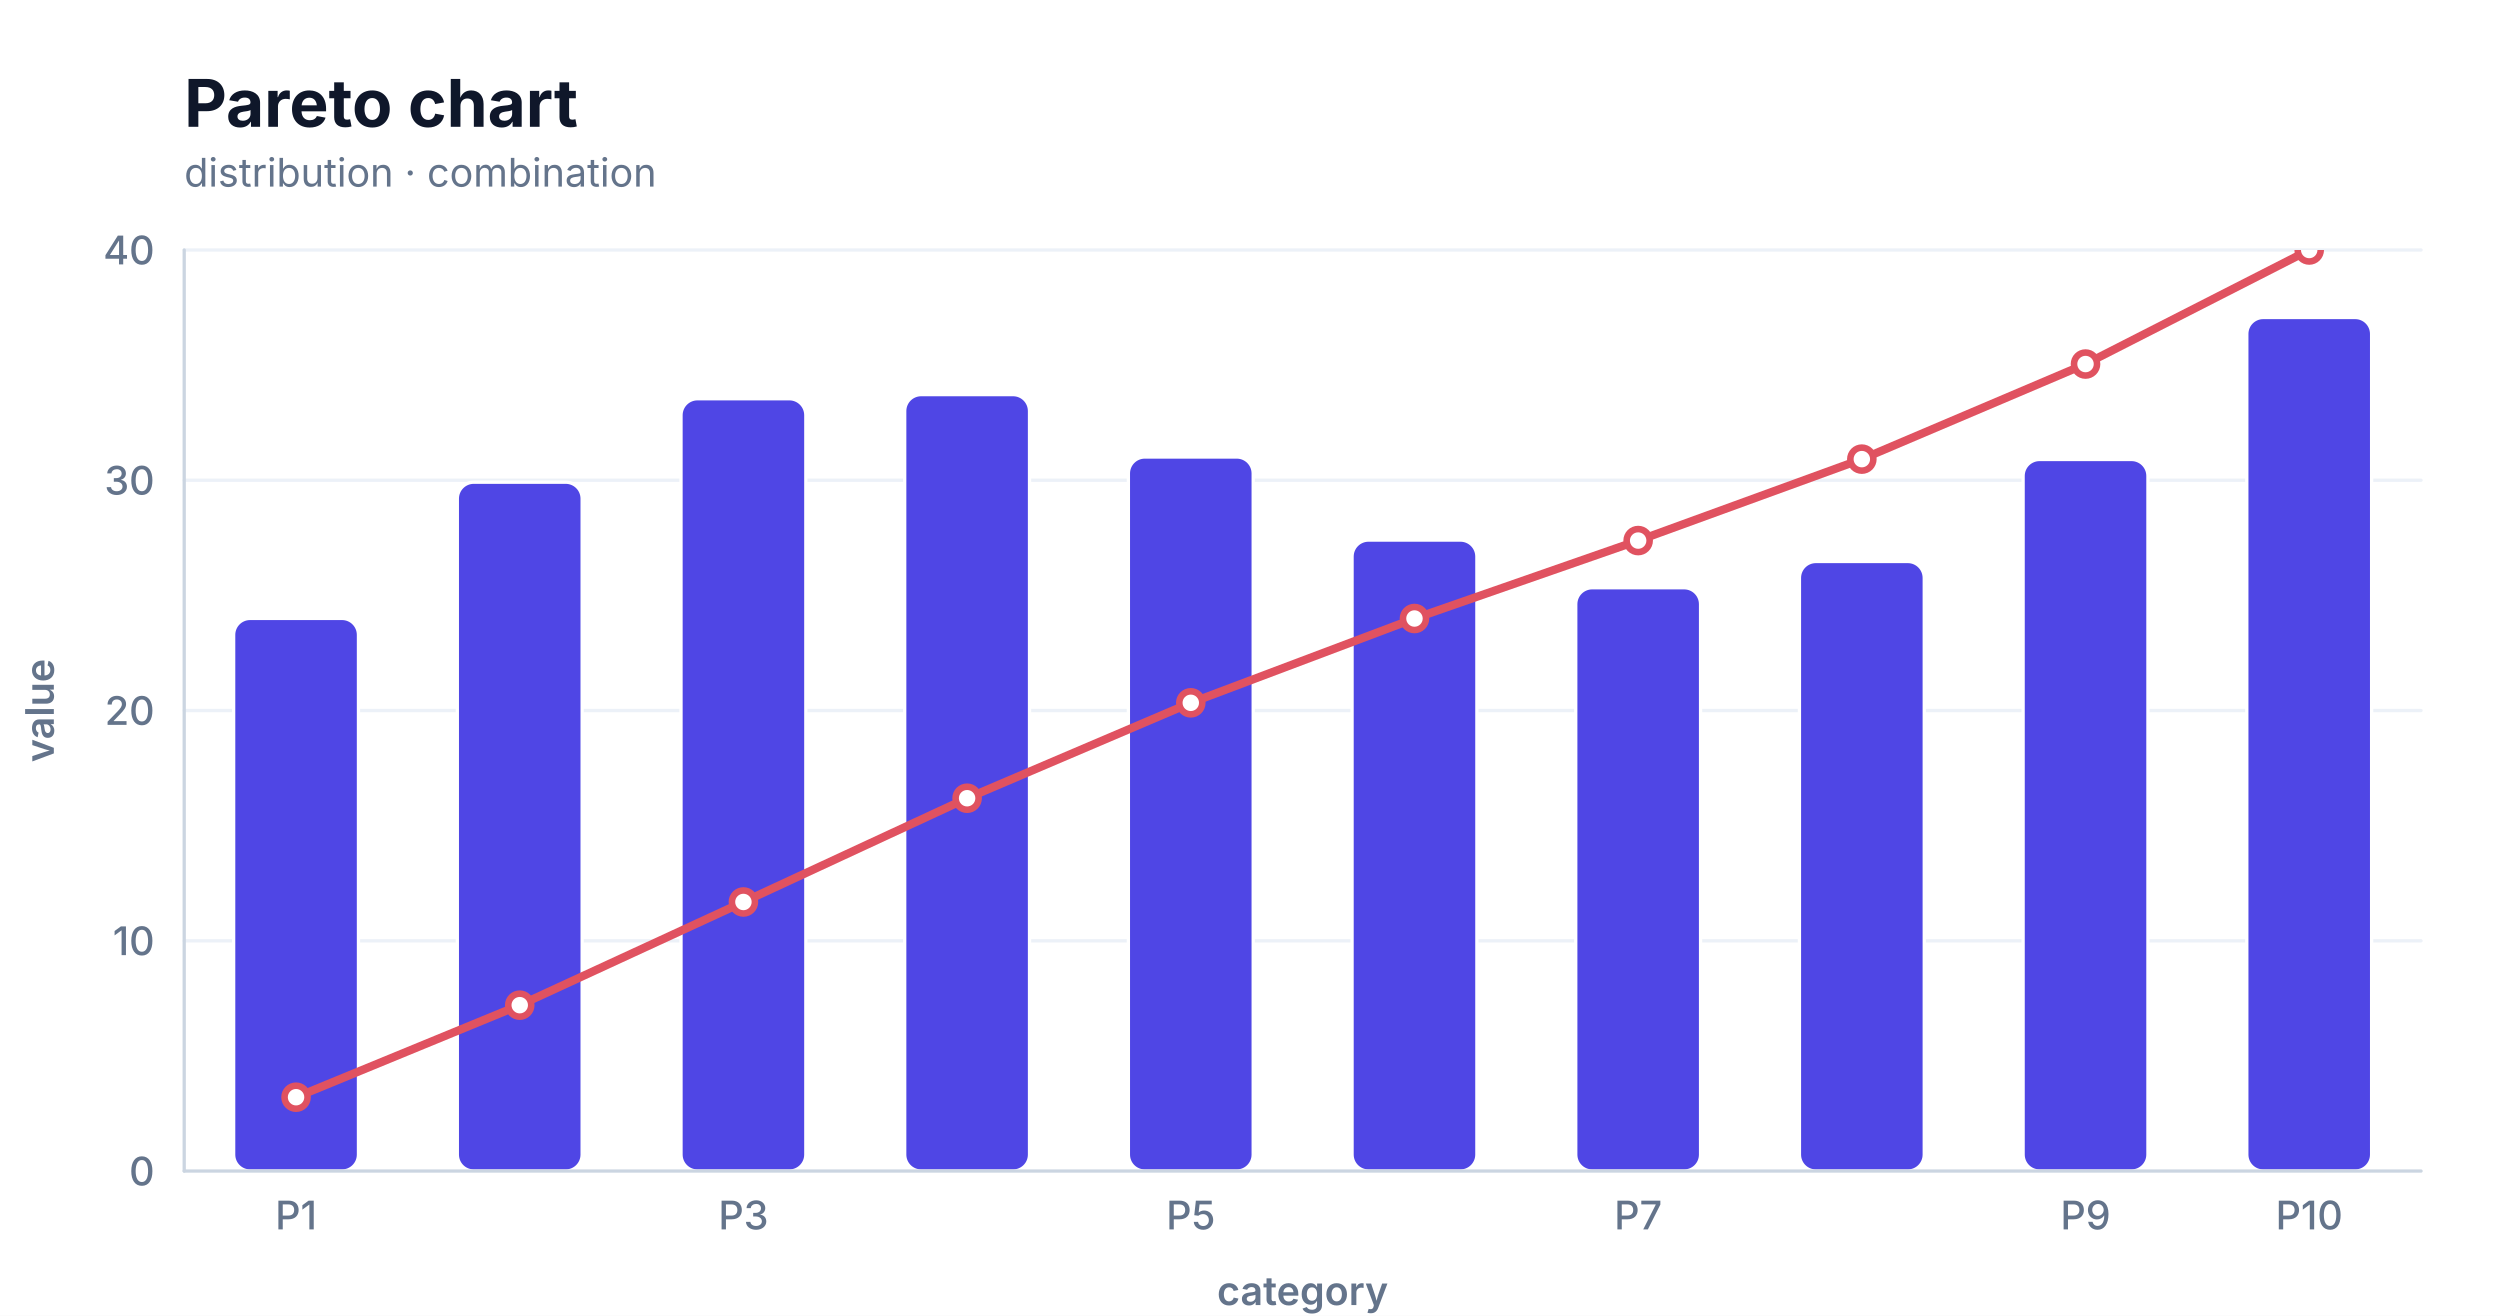
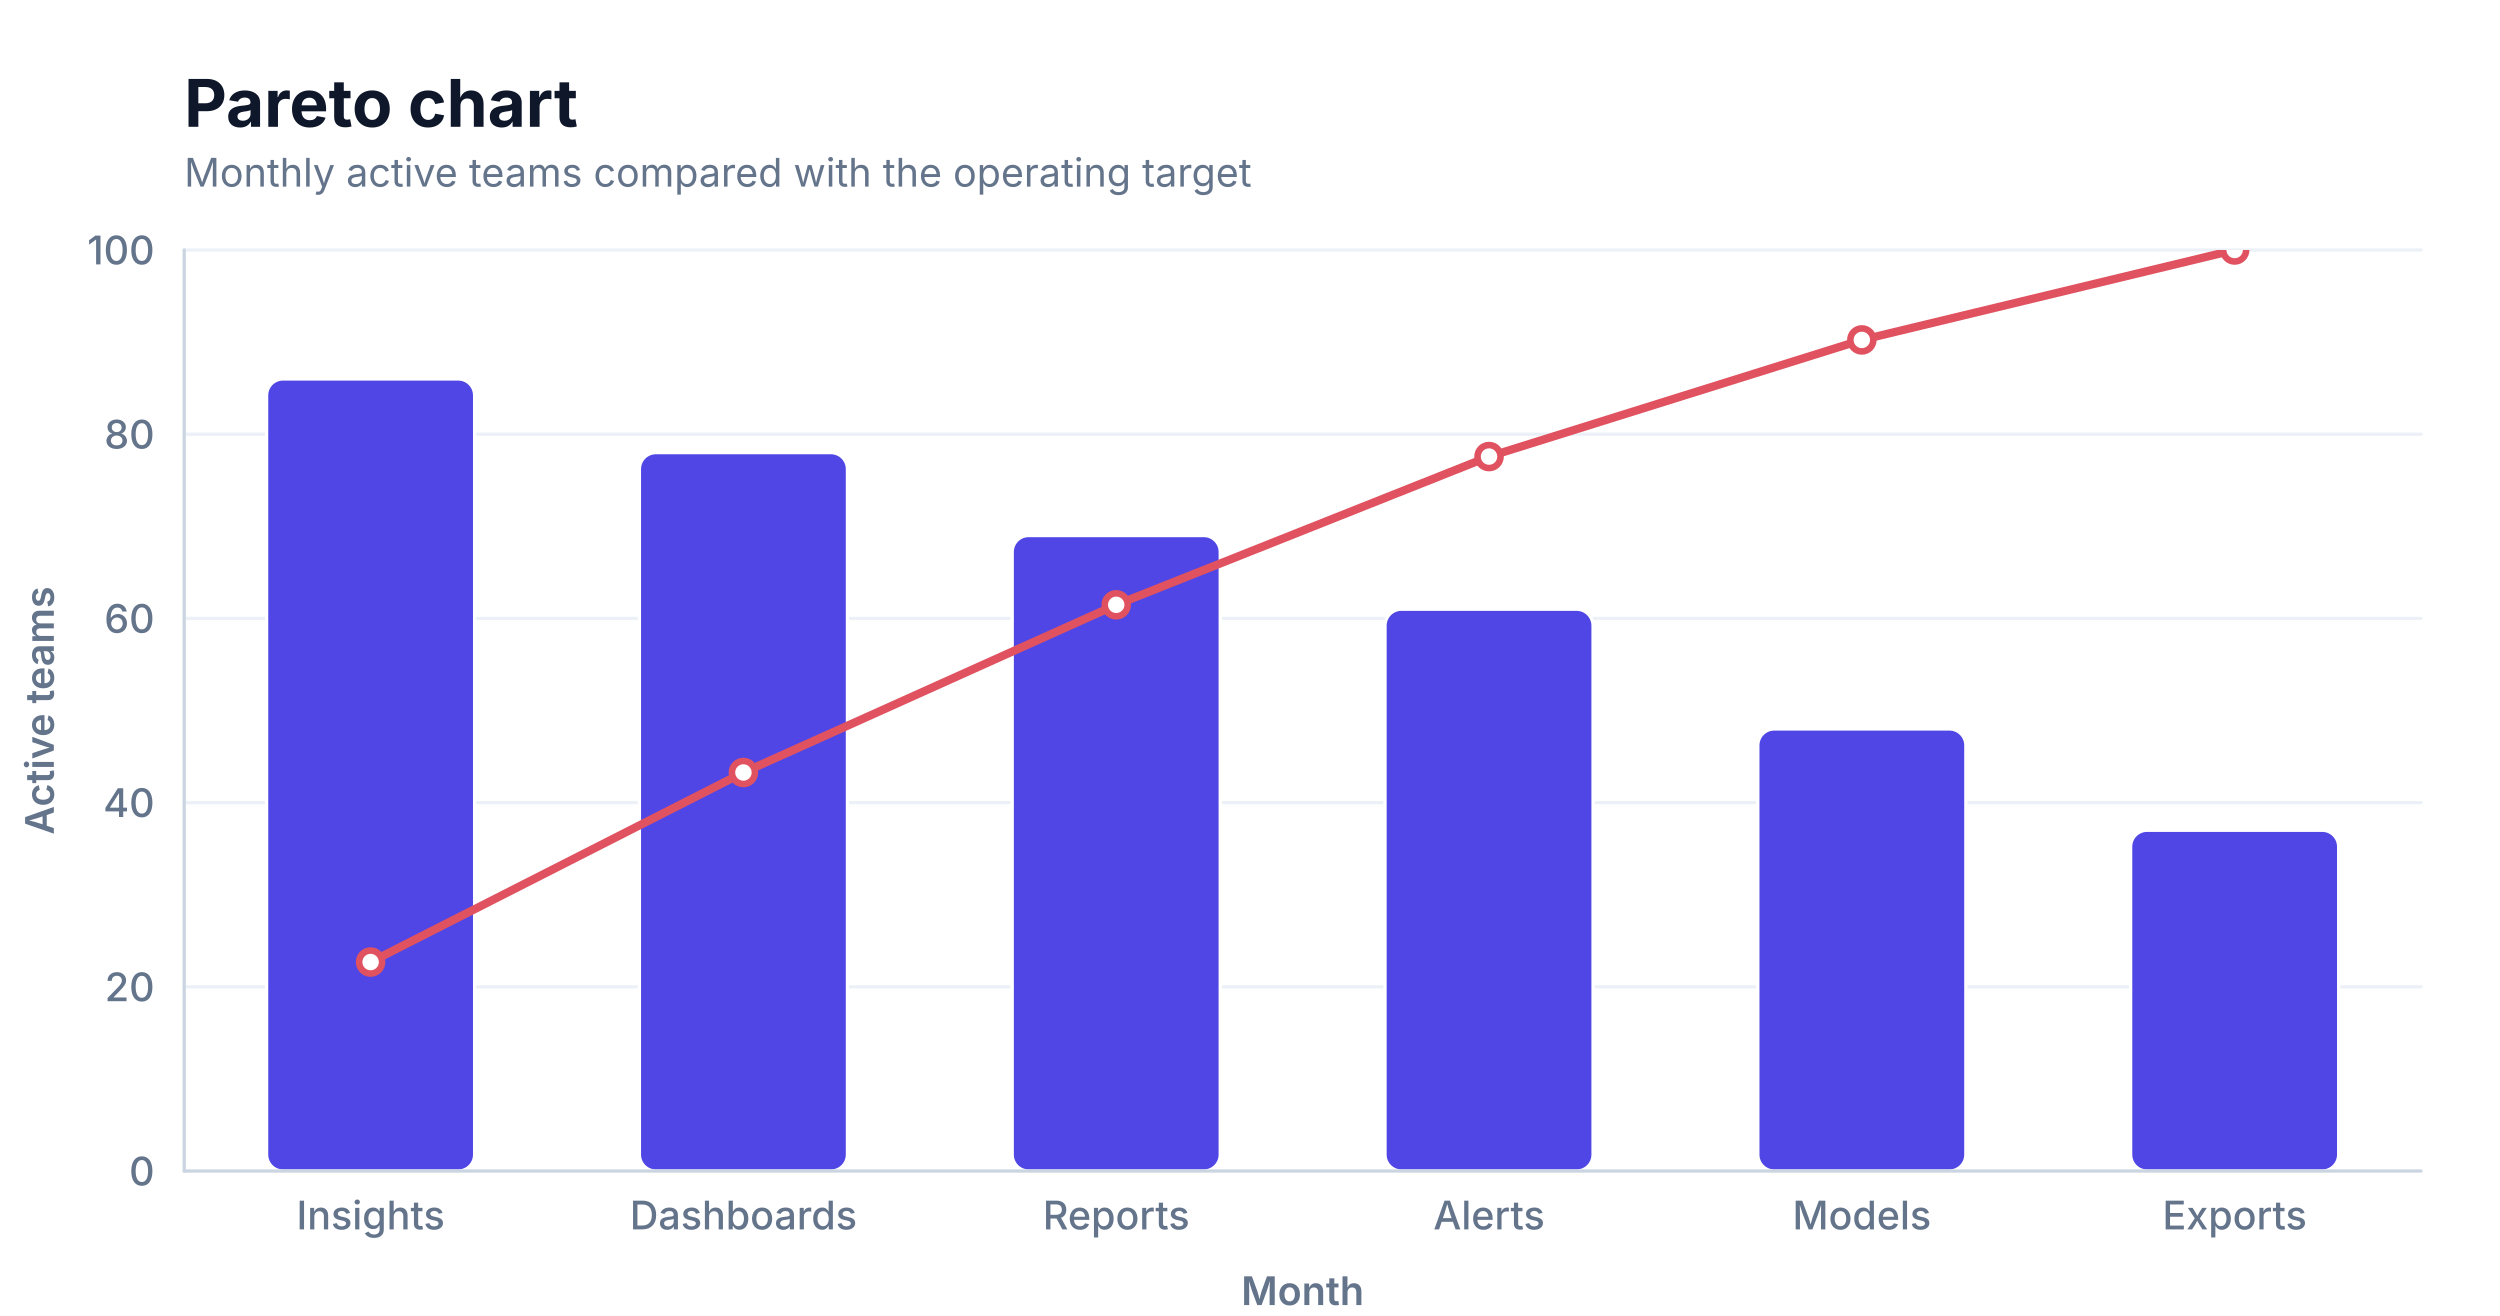
<svg xmlns="http://www.w3.org/2000/svg" width="760" height="400" viewBox="0 0 760 400" role="img" aria-labelledby="title description">
  <defs>
    <clipPath id="clip-1">
      <rect x="56" y="76" width="680" height="280" />
    </clipPath>
  </defs>
  <rect width="100%" height="100%" fill="#ffffff" />
  <g data-scene-node="scene:root">
-     <line data-scene-node="axis-y:grid:1" opacity="0.82" x1="56" y1="286" x2="736" y2="286" fill="none" stroke="#e8eef6" stroke-width="1" stroke-linecap="round" />
-     <line data-scene-node="axis-y:grid:2" opacity="0.82" x1="56" y1="216" x2="736" y2="216" fill="none" stroke="#e8eef6" stroke-width="1" stroke-linecap="round" />
-     <line data-scene-node="axis-y:grid:3" opacity="0.82" x1="56" y1="146" x2="736" y2="146" fill="none" stroke="#e8eef6" stroke-width="1" stroke-linecap="round" />
-     <line data-scene-node="axis-y:grid:4" opacity="0.82" x1="56" y1="76" x2="736" y2="76" fill="none" stroke="#e8eef6" stroke-width="1" stroke-linecap="round" />
+     <line data-scene-node="axis-y:grid:1" opacity="0.82" x1="56" y1="300" x2="736" y2="300" fill="none" stroke="#e8eef6" stroke-width="1" stroke-linecap="round" />
+     <line data-scene-node="axis-y:grid:2" opacity="0.82" x1="56" y1="244" x2="736" y2="244" fill="none" stroke="#e8eef6" stroke-width="1" stroke-linecap="round" />
+     <line data-scene-node="axis-y:grid:3" opacity="0.82" x1="56" y1="188" x2="736" y2="188" fill="none" stroke="#e8eef6" stroke-width="1" stroke-linecap="round" />
+     <line data-scene-node="axis-y:grid:4" opacity="0.82" x1="56" y1="132" x2="736" y2="132" fill="none" stroke="#e8eef6" stroke-width="1" stroke-linecap="round" />
+     <line data-scene-node="axis-y:grid:5" opacity="0.82" x1="56" y1="76" x2="736" y2="76" fill="none" stroke="#e8eef6" stroke-width="1" stroke-linecap="round" />
    <g data-scene-node="layer-0:group" clip-path="url(#clip-1)">
-       <rect data-scene-node="layer-0:pareto-bar:0" x="71.028" y="188" width="37.944" height="168" rx="5" fill="#4f46e5" stroke="#ffffff" stroke-width="1" />
-       <rect data-scene-node="layer-0:pareto-bar:1" x="139.028" y="146.59" width="37.944" height="209.41" rx="5" fill="#4f46e5" stroke="#ffffff" stroke-width="1" />
-       <rect data-scene-node="layer-0:pareto-bar:2" x="207.028" y="121.219" width="37.944" height="234.781" rx="5" fill="#4f46e5" stroke="#ffffff" stroke-width="1" />
-       <rect data-scene-node="layer-0:pareto-bar:3" x="275.028" y="119.962" width="37.944" height="236.038" rx="5" fill="#4f46e5" stroke="#ffffff" stroke-width="1" />
-       <rect data-scene-node="layer-0:pareto-bar:4" x="343.028" y="138.928" width="37.944" height="217.072" rx="5" fill="#4f46e5" stroke="#ffffff" stroke-width="1" />
-       <rect data-scene-node="layer-0:pareto-bar:5" x="411.028" y="164.184" width="37.944" height="191.816" rx="5" fill="#4f46e5" stroke="#ffffff" stroke-width="1" />
-       <rect data-scene-node="layer-0:pareto-bar:6" x="479.028" y="178.676" width="37.944" height="177.324" rx="5" fill="#4f46e5" stroke="#ffffff" stroke-width="1" />
-       <rect data-scene-node="layer-0:pareto-bar:7" x="547.028" y="170.694" width="37.944" height="185.306" rx="5" fill="#4f46e5" stroke="#ffffff" stroke-width="1" />
-       <rect data-scene-node="layer-0:pareto-bar:8" x="615.028" y="139.682" width="37.944" height="216.318" rx="5" fill="#4f46e5" stroke="#ffffff" stroke-width="1" />
-       <rect data-scene-node="layer-0:pareto-bar:9" x="683.028" y="96.518" width="37.944" height="259.482" rx="5" fill="#4f46e5" stroke="#ffffff" stroke-width="1" />
-       <path data-scene-node="layer-0:pareto-line" d="M 90 333.552 L 158 305.572 L 226 274.201 L 294 242.662 L 362 213.658 L 430 188.028 L 498 164.335 L 566 139.575 L 634 110.671 L 702 76" fill="none" stroke="#e05260" stroke-width="2.5" stroke-linecap="round" stroke-linejoin="round" />
-       <circle data-scene-node="layer-0:pareto-point:0" cx="90" cy="333.552" r="3.5" fill="#ffffff" stroke="#e05260" stroke-width="2" />
-       <circle data-scene-node="layer-0:pareto-point:1" cx="158" cy="305.572" r="3.5" fill="#ffffff" stroke="#e05260" stroke-width="2" />
-       <circle data-scene-node="layer-0:pareto-point:2" cx="226" cy="274.201" r="3.5" fill="#ffffff" stroke="#e05260" stroke-width="2" />
-       <circle data-scene-node="layer-0:pareto-point:3" cx="294" cy="242.662" r="3.5" fill="#ffffff" stroke="#e05260" stroke-width="2" />
-       <circle data-scene-node="layer-0:pareto-point:4" cx="362" cy="213.658" r="3.5" fill="#ffffff" stroke="#e05260" stroke-width="2" />
-       <circle data-scene-node="layer-0:pareto-point:5" cx="430" cy="188.028" r="3.5" fill="#ffffff" stroke="#e05260" stroke-width="2" />
-       <circle data-scene-node="layer-0:pareto-point:6" cx="498" cy="164.335" r="3.5" fill="#ffffff" stroke="#e05260" stroke-width="2" />
-       <circle data-scene-node="layer-0:pareto-point:7" cx="566" cy="139.575" r="3.5" fill="#ffffff" stroke="#e05260" stroke-width="2" />
-       <circle data-scene-node="layer-0:pareto-point:8" cx="634" cy="110.671" r="3.5" fill="#ffffff" stroke="#e05260" stroke-width="2" />
-       <circle data-scene-node="layer-0:pareto-point:9" cx="702" cy="76" r="3.5" fill="#ffffff" stroke="#e05260" stroke-width="2" />
+       <rect data-scene-node="layer-0:pareto-bar:0" x="81.047" y="115.2" width="63.24" height="240.8" rx="5" fill="#4f46e5" stroke="#ffffff" stroke-width="1" />
+       <rect data-scene-node="layer-0:pareto-bar:1" x="194.38" y="137.6" width="63.24" height="218.4" rx="5" fill="#4f46e5" stroke="#ffffff" stroke-width="1" />
+       <rect data-scene-node="layer-0:pareto-bar:2" x="307.713" y="162.8" width="63.24" height="193.2" rx="5" fill="#4f46e5" stroke="#ffffff" stroke-width="1" />
+       <rect data-scene-node="layer-0:pareto-bar:3" x="421.047" y="185.2" width="63.24" height="170.8" rx="5" fill="#4f46e5" stroke="#ffffff" stroke-width="1" />
+       <rect data-scene-node="layer-0:pareto-bar:4" x="534.38" y="221.6" width="63.24" height="134.4" rx="5" fill="#4f46e5" stroke="#ffffff" stroke-width="1" />
+       <rect data-scene-node="layer-0:pareto-bar:5" x="647.713" y="252.4" width="63.24" height="103.6" rx="5" fill="#4f46e5" stroke="#ffffff" stroke-width="1" />
+       <path data-scene-node="layer-0:pareto-line" d="M 112.667 292.464 L 226 234.839 L 339.333 183.863 L 452.667 138.797 L 566 103.335 L 679.333 76" fill="none" stroke="#e05260" stroke-width="2.5" stroke-linecap="round" stroke-linejoin="round" />
+       <circle data-scene-node="layer-0:pareto-point:0" cx="112.667" cy="292.464" r="3.5" fill="#ffffff" stroke="#e05260" stroke-width="2" />
+       <circle data-scene-node="layer-0:pareto-point:1" cx="226" cy="234.839" r="3.5" fill="#ffffff" stroke="#e05260" stroke-width="2" />
+       <circle data-scene-node="layer-0:pareto-point:2" cx="339.333" cy="183.863" r="3.5" fill="#ffffff" stroke="#e05260" stroke-width="2" />
+       <circle data-scene-node="layer-0:pareto-point:3" cx="452.667" cy="138.797" r="3.5" fill="#ffffff" stroke="#e05260" stroke-width="2" />
+       <circle data-scene-node="layer-0:pareto-point:4" cx="566" cy="103.335" r="3.5" fill="#ffffff" stroke="#e05260" stroke-width="2" />
+       <circle data-scene-node="layer-0:pareto-point:5" cx="679.333" cy="76" r="3.5" fill="#ffffff" stroke="#e05260" stroke-width="2" />
    </g>
    <line data-scene-node="axis-x:line" x1="56" y1="356" x2="736" y2="356" fill="none" stroke="#cbd5e1" stroke-width="1" stroke-linecap="round" />
    <line data-scene-node="axis-y:line" x1="56" y1="76" x2="56" y2="356" fill="none" stroke="#cbd5e1" stroke-width="1" stroke-linecap="round" />
-     <text data-scene-node="axis-x:label:0" x="90" y="365" fill="#64748b" font-family="Inter, ui-sans-serif, system-ui, -apple-system, BlinkMacSystemFont, &quot;Segoe UI&quot;, sans-serif" font-size="12" font-weight="500" text-anchor="middle" dominant-baseline="text-before-edge">P1</text>
-     <text data-scene-node="axis-x:label:1" x="226" y="365" fill="#64748b" font-family="Inter, ui-sans-serif, system-ui, -apple-system, BlinkMacSystemFont, &quot;Segoe UI&quot;, sans-serif" font-size="12" font-weight="500" text-anchor="middle" dominant-baseline="text-before-edge">P3</text>
-     <text data-scene-node="axis-x:label:2" x="362" y="365" fill="#64748b" font-family="Inter, ui-sans-serif, system-ui, -apple-system, BlinkMacSystemFont, &quot;Segoe UI&quot;, sans-serif" font-size="12" font-weight="500" text-anchor="middle" dominant-baseline="text-before-edge">P5</text>
-     <text data-scene-node="axis-x:label:3" x="498" y="365" fill="#64748b" font-family="Inter, ui-sans-serif, system-ui, -apple-system, BlinkMacSystemFont, &quot;Segoe UI&quot;, sans-serif" font-size="12" font-weight="500" text-anchor="middle" dominant-baseline="text-before-edge">P7</text>
-     <text data-scene-node="axis-x:label:4" x="634" y="365" fill="#64748b" font-family="Inter, ui-sans-serif, system-ui, -apple-system, BlinkMacSystemFont, &quot;Segoe UI&quot;, sans-serif" font-size="12" font-weight="500" text-anchor="middle" dominant-baseline="text-before-edge">P9</text>
-     <text data-scene-node="axis-x:label:5" x="702" y="365" fill="#64748b" font-family="Inter, ui-sans-serif, system-ui, -apple-system, BlinkMacSystemFont, &quot;Segoe UI&quot;, sans-serif" font-size="12" font-weight="500" text-anchor="middle" dominant-baseline="text-before-edge">P10</text>
-     <text data-scene-node="axis-x:title" x="396" y="388" fill="#64748b" font-family="Inter, ui-sans-serif, system-ui, -apple-system, BlinkMacSystemFont, &quot;Segoe UI&quot;, sans-serif" font-size="12" font-weight="600" text-anchor="middle" dominant-baseline="text-before-edge">category</text>
+     <text data-scene-node="axis-x:label:0" x="112.667" y="365" fill="#64748b" font-family="Inter, ui-sans-serif, system-ui, -apple-system, BlinkMacSystemFont, &quot;Segoe UI&quot;, sans-serif" font-size="12" font-weight="500" text-anchor="middle" dominant-baseline="text-before-edge">Insights</text>
+     <text data-scene-node="axis-x:label:1" x="226" y="365" fill="#64748b" font-family="Inter, ui-sans-serif, system-ui, -apple-system, BlinkMacSystemFont, &quot;Segoe UI&quot;, sans-serif" font-size="12" font-weight="500" text-anchor="middle" dominant-baseline="text-before-edge">Dashboards</text>
+     <text data-scene-node="axis-x:label:2" x="339.333" y="365" fill="#64748b" font-family="Inter, ui-sans-serif, system-ui, -apple-system, BlinkMacSystemFont, &quot;Segoe UI&quot;, sans-serif" font-size="12" font-weight="500" text-anchor="middle" dominant-baseline="text-before-edge">Reports</text>
+     <text data-scene-node="axis-x:label:3" x="452.667" y="365" fill="#64748b" font-family="Inter, ui-sans-serif, system-ui, -apple-system, BlinkMacSystemFont, &quot;Segoe UI&quot;, sans-serif" font-size="12" font-weight="500" text-anchor="middle" dominant-baseline="text-before-edge">Alerts</text>
+     <text data-scene-node="axis-x:label:4" x="566" y="365" fill="#64748b" font-family="Inter, ui-sans-serif, system-ui, -apple-system, BlinkMacSystemFont, &quot;Segoe UI&quot;, sans-serif" font-size="12" font-weight="500" text-anchor="middle" dominant-baseline="text-before-edge">Models</text>
+     <text data-scene-node="axis-x:label:5" x="679.333" y="365" fill="#64748b" font-family="Inter, ui-sans-serif, system-ui, -apple-system, BlinkMacSystemFont, &quot;Segoe UI&quot;, sans-serif" font-size="12" font-weight="500" text-anchor="middle" dominant-baseline="text-before-edge">Exports</text>
+     <text data-scene-node="axis-x:title" x="396" y="388" fill="#64748b" font-family="Inter, ui-sans-serif, system-ui, -apple-system, BlinkMacSystemFont, &quot;Segoe UI&quot;, sans-serif" font-size="12" font-weight="600" text-anchor="middle" dominant-baseline="text-before-edge">Month</text>
    <text data-scene-node="axis-y:label:0" x="47" y="356" fill="#64748b" font-family="Inter, ui-sans-serif, system-ui, -apple-system, BlinkMacSystemFont, &quot;Segoe UI&quot;, sans-serif" font-size="12" font-weight="500" text-anchor="end" dominant-baseline="central">0</text>
-     <text data-scene-node="axis-y:label:1" x="47" y="286" fill="#64748b" font-family="Inter, ui-sans-serif, system-ui, -apple-system, BlinkMacSystemFont, &quot;Segoe UI&quot;, sans-serif" font-size="12" font-weight="500" text-anchor="end" dominant-baseline="central">10</text>
-     <text data-scene-node="axis-y:label:2" x="47" y="216" fill="#64748b" font-family="Inter, ui-sans-serif, system-ui, -apple-system, BlinkMacSystemFont, &quot;Segoe UI&quot;, sans-serif" font-size="12" font-weight="500" text-anchor="end" dominant-baseline="central">20</text>
-     <text data-scene-node="axis-y:label:3" x="47" y="146" fill="#64748b" font-family="Inter, ui-sans-serif, system-ui, -apple-system, BlinkMacSystemFont, &quot;Segoe UI&quot;, sans-serif" font-size="12" font-weight="500" text-anchor="end" dominant-baseline="central">30</text>
-     <text data-scene-node="axis-y:label:4" x="47" y="76" fill="#64748b" font-family="Inter, ui-sans-serif, system-ui, -apple-system, BlinkMacSystemFont, &quot;Segoe UI&quot;, sans-serif" font-size="12" font-weight="500" text-anchor="end" dominant-baseline="central">40</text>
-     <text data-scene-node="axis-y:title" x="12" y="216" fill="#64748b" font-family="Inter, ui-sans-serif, system-ui, -apple-system, BlinkMacSystemFont, &quot;Segoe UI&quot;, sans-serif" font-size="12" font-weight="600" text-anchor="middle" dominant-baseline="central" transform="rotate(-90 12 216)">value</text>
+     <text data-scene-node="axis-y:label:1" x="47" y="300" fill="#64748b" font-family="Inter, ui-sans-serif, system-ui, -apple-system, BlinkMacSystemFont, &quot;Segoe UI&quot;, sans-serif" font-size="12" font-weight="500" text-anchor="end" dominant-baseline="central">20</text>
+     <text data-scene-node="axis-y:label:2" x="47" y="244" fill="#64748b" font-family="Inter, ui-sans-serif, system-ui, -apple-system, BlinkMacSystemFont, &quot;Segoe UI&quot;, sans-serif" font-size="12" font-weight="500" text-anchor="end" dominant-baseline="central">40</text>
+     <text data-scene-node="axis-y:label:3" x="47" y="188" fill="#64748b" font-family="Inter, ui-sans-serif, system-ui, -apple-system, BlinkMacSystemFont, &quot;Segoe UI&quot;, sans-serif" font-size="12" font-weight="500" text-anchor="end" dominant-baseline="central">60</text>
+     <text data-scene-node="axis-y:label:4" x="47" y="132" fill="#64748b" font-family="Inter, ui-sans-serif, system-ui, -apple-system, BlinkMacSystemFont, &quot;Segoe UI&quot;, sans-serif" font-size="12" font-weight="500" text-anchor="end" dominant-baseline="central">80</text>
+     <text data-scene-node="axis-y:label:5" x="47" y="76" fill="#64748b" font-family="Inter, ui-sans-serif, system-ui, -apple-system, BlinkMacSystemFont, &quot;Segoe UI&quot;, sans-serif" font-size="12" font-weight="500" text-anchor="end" dominant-baseline="central">100</text>
+     <text data-scene-node="axis-y:title" x="12" y="216" fill="#64748b" font-family="Inter, ui-sans-serif, system-ui, -apple-system, BlinkMacSystemFont, &quot;Segoe UI&quot;, sans-serif" font-size="12" font-weight="600" text-anchor="middle" dominant-baseline="central" transform="rotate(-90 12 216)">Active teams</text>
    <text data-scene-node="chart:title" x="56" y="24" fill="#0f172a" font-family="Inter, ui-sans-serif, system-ui, -apple-system, BlinkMacSystemFont, &quot;Segoe UI&quot;, sans-serif" font-size="20" font-weight="700" text-anchor="start" dominant-baseline="text-before-edge">Pareto chart</text>
-     <text data-scene-node="chart:subtitle" x="56" y="48" fill="#64748b" font-family="Inter, ui-sans-serif, system-ui, -apple-system, BlinkMacSystemFont, &quot;Segoe UI&quot;, sans-serif" font-size="12" font-weight="400" text-anchor="start" dominant-baseline="text-before-edge">distribution · combination</text>
+     <text data-scene-node="chart:subtitle" x="56" y="48" fill="#64748b" font-family="Inter, ui-sans-serif, system-ui, -apple-system, BlinkMacSystemFont, &quot;Segoe UI&quot;, sans-serif" font-size="12" font-weight="400" text-anchor="start" dominant-baseline="text-before-edge">Monthly active teams compared with the operating target</text>
  </g>
</svg>
